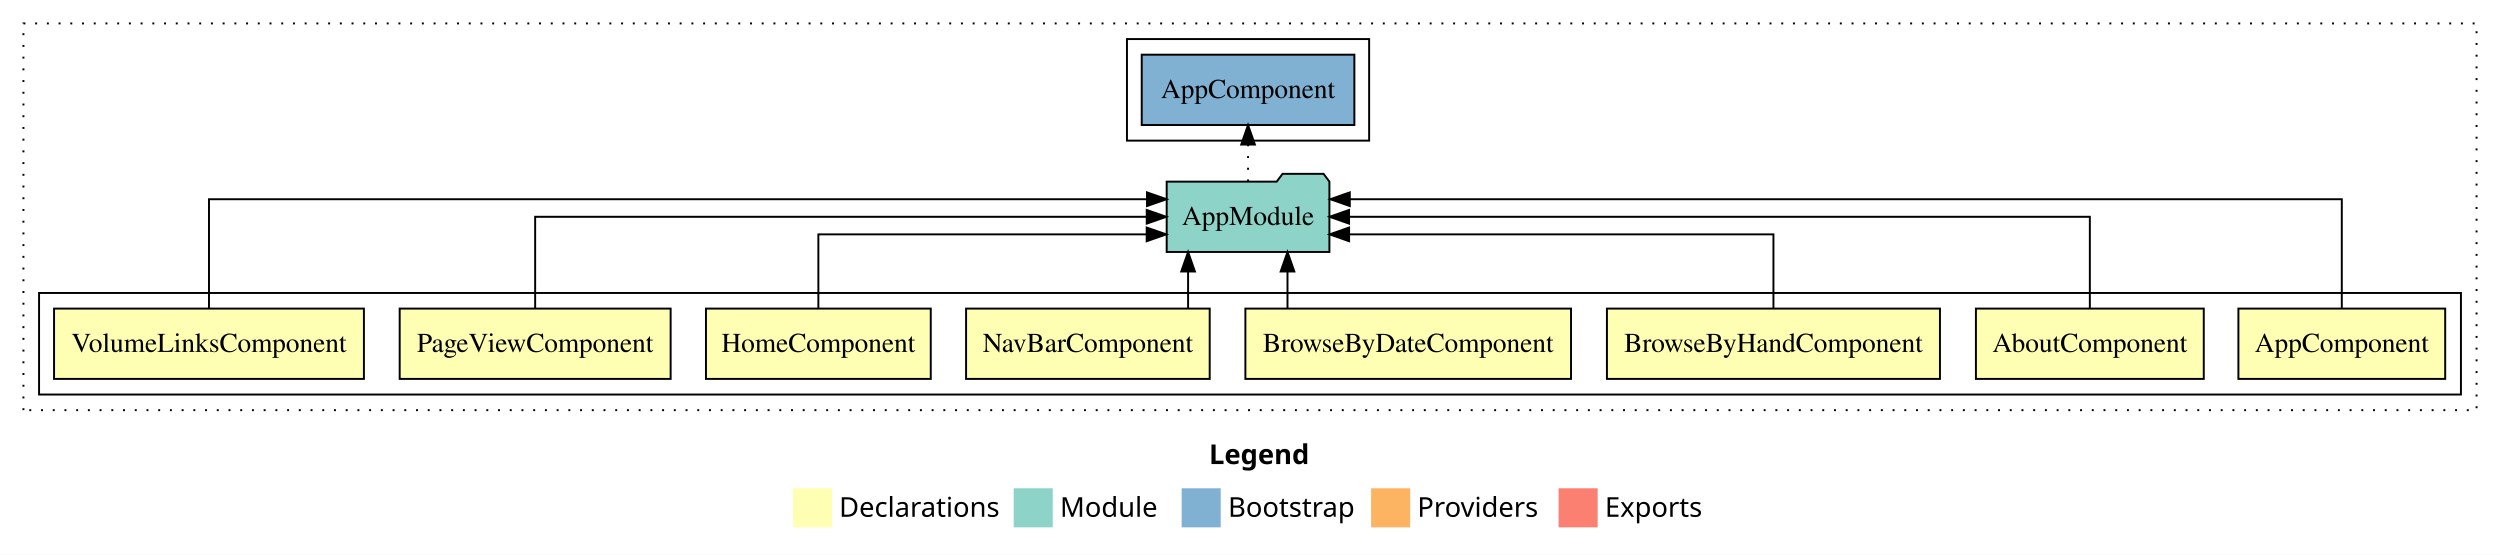
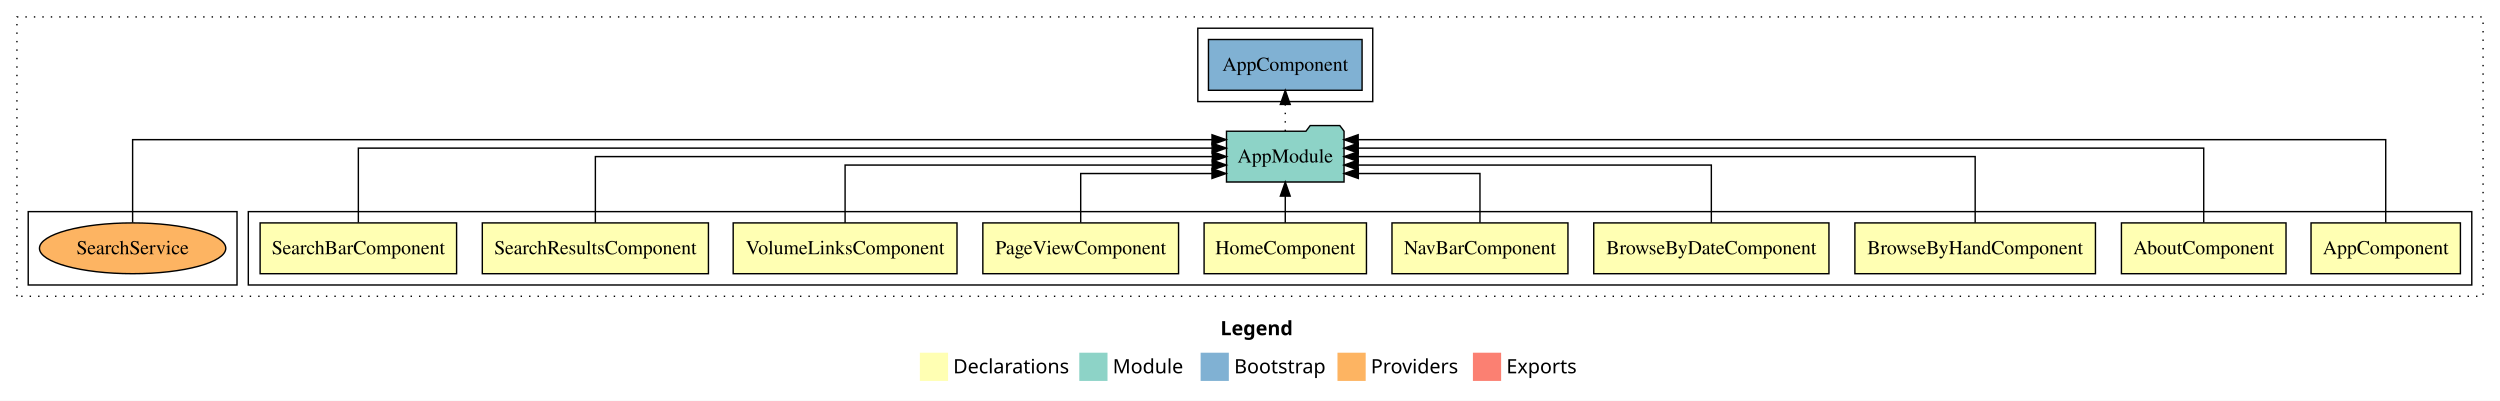
- <svg xmlns="http://www.w3.org/2000/svg" width="1280pt" height="284pt" viewBox="0.00 0.00 1280.00 284.00">
+ <svg xmlns="http://www.w3.org/2000/svg" width="1772pt" height="284pt" viewBox="0.00 0.00 1772.00 284.00">
  <g id="graph0" class="graph" transform="scale(1 1) rotate(0) translate(4 280)">
-     <polygon fill="#ffffff" stroke="transparent" points="-4,4 -4,-280 1276,-280 1276,4 -4,4" />
-     <text text-anchor="start" x="615.009" y="-42.4" font-family="sans-serif" font-weight="bold" font-size="14.00" fill="#000000">Legend</text>
-     <polygon fill="#ffffb3" stroke="transparent" points="402,-10 402,-30 422,-30 422,-10 402,-10" />
-     <text text-anchor="start" x="425.629" y="-15.4" font-family="sans-serif" font-size="14.00" fill="#000000">  Declarations</text>
-     <polygon fill="#8dd3c7" stroke="transparent" points="515,-10 515,-30 535,-30 535,-10 515,-10" />
-     <text text-anchor="start" x="538.725" y="-15.4" font-family="sans-serif" font-size="14.00" fill="#000000">  Module</text>
-     <polygon fill="#80b1d3" stroke="transparent" points="601,-10 601,-30 621,-30 621,-10 601,-10" />
-     <text text-anchor="start" x="624.781" y="-15.4" font-family="sans-serif" font-size="14.00" fill="#000000">  Bootstrap</text>
-     <polygon fill="#fdb462" stroke="transparent" points="698,-10 698,-30 718,-30 718,-10 698,-10" />
-     <text text-anchor="start" x="721.673" y="-15.4" font-family="sans-serif" font-size="14.00" fill="#000000">  Providers</text>
-     <polygon fill="#fb8072" stroke="transparent" points="794,-10 794,-30 814,-30 814,-10 794,-10" />
-     <text text-anchor="start" x="817.726" y="-15.4" font-family="sans-serif" font-size="14.00" fill="#000000">  Exports</text>
+     <polygon fill="#ffffff" stroke="transparent" points="-4,4 -4,-280 1768,-280 1768,4 -4,4" />
+     <text text-anchor="start" x="861.009" y="-42.4" font-family="sans-serif" font-weight="bold" font-size="14.00" fill="#000000">Legend</text>
+     <polygon fill="#ffffb3" stroke="transparent" points="648,-10 648,-30 668,-30 668,-10 648,-10" />
+     <text text-anchor="start" x="671.629" y="-15.4" font-family="sans-serif" font-size="14.00" fill="#000000">  Declarations</text>
+     <polygon fill="#8dd3c7" stroke="transparent" points="761,-10 761,-30 781,-30 781,-10 761,-10" />
+     <text text-anchor="start" x="784.725" y="-15.4" font-family="sans-serif" font-size="14.00" fill="#000000">  Module</text>
+     <polygon fill="#80b1d3" stroke="transparent" points="847,-10 847,-30 867,-30 867,-10 847,-10" />
+     <text text-anchor="start" x="870.781" y="-15.4" font-family="sans-serif" font-size="14.00" fill="#000000">  Bootstrap</text>
+     <polygon fill="#fdb462" stroke="transparent" points="944,-10 944,-30 964,-30 964,-10 944,-10" />
+     <text text-anchor="start" x="967.673" y="-15.4" font-family="sans-serif" font-size="14.00" fill="#000000">  Providers</text>
+     <polygon fill="#fb8072" stroke="transparent" points="1040,-10 1040,-30 1060,-30 1060,-10 1040,-10" />
+     <text text-anchor="start" x="1063.726" y="-15.4" font-family="sans-serif" font-size="14.00" fill="#000000">  Exports</text>
    <g id="clust1" class="cluster">
-       <polygon fill="none" stroke="#000000" stroke-dasharray="1,5" points="8,-70 8,-268 1264,-268 1264,-70 8,-70" />
+       <polygon fill="none" stroke="#000000" stroke-dasharray="1,5" points="8,-70 8,-268 1756,-268 1756,-70 8,-70" />
    </g>
    <g id="clust2" class="cluster">
-       <polygon fill="none" stroke="#000000" points="16,-78 16,-130 1256,-130 1256,-78 16,-78" />
+       <polygon fill="none" stroke="#000000" points="172,-78 172,-130 1748,-130 1748,-78 172,-78" />
    </g>
-     <g id="clust13" class="cluster">
-       <polygon fill="none" stroke="#000000" points="573,-208 573,-260 697,-260 697,-208 573,-208" />
+     <g id="clust15" class="cluster">
+       <polygon fill="none" stroke="#000000" points="845,-208 845,-260 969,-260 969,-208 845,-208" />
+     </g>
+     <g id="clust16" class="cluster">
+       <polygon fill="none" stroke="#000000" points="16,-78 16,-130 164,-130 164,-78 16,-78" />
    </g>
    <g id="node1" class="node">
-       <polygon fill="#ffffb3" stroke="#000000" points="1247.94,-122 1142.06,-122 1142.06,-86 1247.94,-86 1247.94,-122" />
-       <text text-anchor="middle" x="1195" y="-99.8" font-family="Times,serif" font-size="14.00" fill="#000000">AppComponent</text>
+       <polygon fill="#ffffb3" stroke="#000000" points="1739.94,-122 1634.06,-122 1634.06,-86 1739.94,-86 1739.94,-122" />
+       <text text-anchor="middle" x="1687" y="-99.8" font-family="Times,serif" font-size="14.00" fill="#000000">AppComponent</text>
+     </g>
+     <g id="node11" class="node">
+       <polygon fill="#8dd3c7" stroke="#000000" points="948.657,-187 945.657,-191 924.657,-191 921.657,-187 865.343,-187 865.343,-151 948.657,-151 948.657,-187" />
+       <text text-anchor="middle" x="907" y="-164.8" font-family="Times,serif" font-size="14.00" fill="#000000">AppModule</text>
+     </g>
+     <g id="edge1" class="edge">
+       <path fill="none" stroke="#000000" d="M1687,-122.248C1687,-145.018 1687,-181 1687,-181 1687,-181 958.66,-181 958.66,-181" />
+       <polygon fill="#000000" stroke="#000000" points="958.66,-177.5 948.66,-181 958.66,-184.5 958.66,-177.5" />
+     </g>
+     <g id="node2" class="node">
+       <polygon fill="#ffffb3" stroke="#000000" points="1616.33,-122 1499.67,-122 1499.67,-86 1616.33,-86 1616.33,-122" />
+       <text text-anchor="middle" x="1558" y="-99.8" font-family="Times,serif" font-size="14.00" fill="#000000">AboutComponent</text>
+     </g>
+     <g id="edge2" class="edge">
+       <path fill="none" stroke="#000000" d="M1558,-122.284C1558,-143.321 1558,-175 1558,-175 1558,-175 958.713,-175 958.713,-175" />
+       <polygon fill="#000000" stroke="#000000" points="958.713,-171.5 948.713,-175 958.713,-178.5 958.713,-171.5" />
+     </g>
+     <g id="node3" class="node">
+       <polygon fill="#ffffb3" stroke="#000000" points="1481.253,-122 1310.747,-122 1310.747,-86 1481.253,-86 1481.253,-122" />
+       <text text-anchor="middle" x="1396" y="-99.8" font-family="Times,serif" font-size="14.00" fill="#000000">BrowseByHandComponent</text>
+     </g>
+     <g id="edge3" class="edge">
+       <path fill="none" stroke="#000000" d="M1396,-122.106C1396,-141.339 1396,-169 1396,-169 1396,-169 958.692,-169 958.692,-169" />
+       <polygon fill="#000000" stroke="#000000" points="958.692,-165.5 948.692,-169 958.692,-172.5 958.692,-165.5" />
+     </g>
+     <g id="node4" class="node">
+       <polygon fill="#ffffb3" stroke="#000000" points="1292.359,-122 1125.641,-122 1125.641,-86 1292.359,-86 1292.359,-122" />
+       <text text-anchor="middle" x="1209" y="-99.8" font-family="Times,serif" font-size="14.00" fill="#000000">BrowseByDateComponent</text>
+     </g>
+     <g id="edge4" class="edge">
+       <path fill="none" stroke="#000000" d="M1209,-122.022C1209,-139.373 1209,-163 1209,-163 1209,-163 958.675,-163 958.675,-163" />
+       <polygon fill="#000000" stroke="#000000" points="958.675,-159.5 948.675,-163 958.675,-166.5 958.675,-159.5" />
+     </g>
+     <g id="node5" class="node">
+       <polygon fill="#ffffb3" stroke="#000000" points="1107.366,-122 982.635,-122 982.635,-86 1107.366,-86 1107.366,-122" />
+       <text text-anchor="middle" x="1045" y="-99.8" font-family="Times,serif" font-size="14.00" fill="#000000">NavBarComponent</text>
+     </g>
+     <g id="edge5" class="edge">
+       <path fill="none" stroke="#000000" d="M1045,-122.24C1045,-137.571 1045,-157 1045,-157 1045,-157 958.779,-157 958.779,-157" />
+       <polygon fill="#000000" stroke="#000000" points="958.779,-153.5 948.779,-157 958.779,-160.5 958.779,-153.5" />
+     </g>
+     <g id="node6" class="node">
+       <polygon fill="#ffffb3" stroke="#000000" points="964.545,-122 849.455,-122 849.455,-86 964.545,-86 964.545,-122" />
+       <text text-anchor="middle" x="907" y="-99.8" font-family="Times,serif" font-size="14.00" fill="#000000">HomeComponent</text>
+     </g>
+     <g id="edge6" class="edge">
+       <path fill="none" stroke="#000000" d="M907,-122.106C907,-122.106 907,-140.991 907,-140.991" />
+       <polygon fill="#000000" stroke="#000000" points="903.5,-140.991 907,-150.991 910.5,-140.991 903.5,-140.991" />
+     </g>
+     <g id="node7" class="node">
+       <polygon fill="#ffffb3" stroke="#000000" points="831.363,-122 692.637,-122 692.637,-86 831.363,-86 831.363,-122" />
+       <text text-anchor="middle" x="762" y="-99.8" font-family="Times,serif" font-size="14.00" fill="#000000">PageViewComponent</text>
+     </g>
+     <g id="edge7" class="edge">
+       <path fill="none" stroke="#000000" d="M762,-122.24C762,-137.571 762,-157 762,-157 762,-157 855.06,-157 855.06,-157" />
+       <polygon fill="#000000" stroke="#000000" points="855.06,-160.5 865.06,-157 855.06,-153.5 855.06,-160.5" />
+     </g>
+     <g id="node8" class="node">
+       <polygon fill="#ffffb3" stroke="#000000" points="674.323,-122 515.677,-122 515.677,-86 674.323,-86 674.323,-122" />
+       <text text-anchor="middle" x="595" y="-99.8" font-family="Times,serif" font-size="14.00" fill="#000000">VolumeLinksComponent</text>
+     </g>
+     <g id="edge8" class="edge">
+       <path fill="none" stroke="#000000" d="M595,-122.022C595,-139.373 595,-163 595,-163 595,-163 855.246,-163 855.246,-163" />
+       <polygon fill="#000000" stroke="#000000" points="855.246,-166.5 865.246,-163 855.246,-159.5 855.246,-166.5" />
    </g>
    <g id="node9" class="node">
-       <polygon fill="#8dd3c7" stroke="#000000" points="676.657,-187 673.657,-191 652.657,-191 649.657,-187 593.343,-187 593.343,-151 676.657,-151 676.657,-187" />
-       <text text-anchor="middle" x="635" y="-164.8" font-family="Times,serif" font-size="14.00" fill="#000000">AppModule</text>
+       <polygon fill="#ffffb3" stroke="#000000" points="498.141,-122 337.859,-122 337.859,-86 498.141,-86 498.141,-122" />
+       <text text-anchor="middle" x="418" y="-99.8" font-family="Times,serif" font-size="14.00" fill="#000000">SearchResultsComponent</text>
    </g>
-     <g id="edge1" class="edge">
-       <path fill="none" stroke="#000000" d="M1195,-122.292C1195,-144.206 1195,-178 1195,-178 1195,-178 687.091,-178 687.091,-178" />
-       <polygon fill="#000000" stroke="#000000" points="687.091,-174.5 677.091,-178 687.091,-181.5 687.091,-174.5" />
-     </g>
-     <g id="node2" class="node">
-       <polygon fill="#ffffb3" stroke="#000000" points="1124.33,-122 1007.67,-122 1007.67,-86 1124.33,-86 1124.33,-122" />
-       <text text-anchor="middle" x="1066" y="-99.8" font-family="Times,serif" font-size="14.00" fill="#000000">AboutComponent</text>
-     </g>
-     <g id="edge2" class="edge">
-       <path fill="none" stroke="#000000" d="M1066,-122.106C1066,-141.339 1066,-169 1066,-169 1066,-169 686.718,-169 686.718,-169" />
-       <polygon fill="#000000" stroke="#000000" points="686.718,-165.5 676.718,-169 686.718,-172.5 686.718,-165.5" />
-     </g>
-     <g id="node3" class="node">
-       <polygon fill="#ffffb3" stroke="#000000" points="989.253,-122 818.747,-122 818.747,-86 989.253,-86 989.253,-122" />
-       <text text-anchor="middle" x="904" y="-99.8" font-family="Times,serif" font-size="14.00" fill="#000000">BrowseByHandComponent</text>
-     </g>
-     <g id="edge3" class="edge">
-       <path fill="none" stroke="#000000" d="M904,-122.027C904,-138.398 904,-160 904,-160 904,-160 686.736,-160 686.736,-160" />
-       <polygon fill="#000000" stroke="#000000" points="686.736,-156.5 676.736,-160 686.736,-163.5 686.736,-156.5" />
-     </g>
-     <g id="node4" class="node">
-       <polygon fill="#ffffb3" stroke="#000000" points="800.359,-122 633.641,-122 633.641,-86 800.359,-86 800.359,-122" />
-       <text text-anchor="middle" x="717" y="-99.8" font-family="Times,serif" font-size="14.00" fill="#000000">BrowseByDateComponent</text>
-     </g>
-     <g id="edge4" class="edge">
-       <path fill="none" stroke="#000000" d="M655.199,-122.106C655.199,-122.106 655.199,-140.991 655.199,-140.991" />
-       <polygon fill="#000000" stroke="#000000" points="651.7,-140.991 655.199,-150.991 658.7,-140.991 651.7,-140.991" />
-     </g>
-     <g id="node5" class="node">
-       <polygon fill="#ffffb3" stroke="#000000" points="615.365,-122 490.635,-122 490.635,-86 615.365,-86 615.365,-122" />
-       <text text-anchor="middle" x="553" y="-99.8" font-family="Times,serif" font-size="14.00" fill="#000000">NavBarComponent</text>
-     </g>
-     <g id="edge5" class="edge">
-       <path fill="none" stroke="#000000" d="M604.302,-122.106C604.302,-122.106 604.302,-140.991 604.302,-140.991" />
-       <polygon fill="#000000" stroke="#000000" points="600.802,-140.991 604.302,-150.991 607.802,-140.991 600.802,-140.991" />
-     </g>
-     <g id="node6" class="node">
-       <polygon fill="#ffffb3" stroke="#000000" points="472.545,-122 357.455,-122 357.455,-86 472.545,-86 472.545,-122" />
-       <text text-anchor="middle" x="415" y="-99.8" font-family="Times,serif" font-size="14.00" fill="#000000">HomeComponent</text>
-     </g>
-     <g id="edge6" class="edge">
-       <path fill="none" stroke="#000000" d="M415,-122.027C415,-138.398 415,-160 415,-160 415,-160 583.102,-160 583.102,-160" />
-       <polygon fill="#000000" stroke="#000000" points="583.102,-163.5 593.102,-160 583.102,-156.5 583.102,-163.5" />
-     </g>
-     <g id="node7" class="node">
-       <polygon fill="#ffffb3" stroke="#000000" points="339.363,-122 200.637,-122 200.637,-86 339.363,-86 339.363,-122" />
-       <text text-anchor="middle" x="270" y="-99.8" font-family="Times,serif" font-size="14.00" fill="#000000">PageViewComponent</text>
-     </g>
-     <g id="edge7" class="edge">
-       <path fill="none" stroke="#000000" d="M270,-122.106C270,-141.339 270,-169 270,-169 270,-169 583.13,-169 583.13,-169" />
-       <polygon fill="#000000" stroke="#000000" points="583.13,-172.5 593.13,-169 583.13,-165.5 583.13,-172.5" />
-     </g>
-     <g id="node8" class="node">
-       <polygon fill="#ffffb3" stroke="#000000" points="182.323,-122 23.677,-122 23.677,-86 182.323,-86 182.323,-122" />
-       <text text-anchor="middle" x="103" y="-99.8" font-family="Times,serif" font-size="14.00" fill="#000000">VolumeLinksComponent</text>
-     </g>
-     <g id="edge8" class="edge">
-       <path fill="none" stroke="#000000" d="M103,-122.292C103,-144.206 103,-178 103,-178 103,-178 583.255,-178 583.255,-178" />
-       <polygon fill="#000000" stroke="#000000" points="583.255,-181.5 593.255,-178 583.255,-174.5 583.255,-181.5" />
+     <g id="edge9" class="edge">
+       <path fill="none" stroke="#000000" d="M418,-122.106C418,-141.339 418,-169 418,-169 418,-169 855.308,-169 855.308,-169" />
+       <polygon fill="#000000" stroke="#000000" points="855.308,-172.5 865.308,-169 855.308,-165.5 855.308,-172.5" />
    </g>
    <g id="node10" class="node">
-       <polygon fill="#80b1d3" stroke="#000000" points="689.439,-252 580.561,-252 580.561,-216 689.439,-216 689.439,-252" />
-       <text text-anchor="middle" x="635" y="-229.8" font-family="Times,serif" font-size="14.00" fill="#000000">AppComponent </text>
+       <polygon fill="#ffffb3" stroke="#000000" points="319.632,-122 180.368,-122 180.368,-86 319.632,-86 319.632,-122" />
+       <text text-anchor="middle" x="250" y="-99.8" font-family="Times,serif" font-size="14.00" fill="#000000">SearchBarComponent</text>
    </g>
-     <g id="edge9" class="edge">
-       <path fill="none" stroke="#000000" stroke-dasharray="1,5" d="M635,-187.106C635,-187.106 635,-205.991 635,-205.991" />
-       <polygon fill="#000000" stroke="#000000" points="631.5,-205.991 635,-215.991 638.5,-205.991 631.5,-205.991" />
+     <g id="edge10" class="edge">
+       <path fill="none" stroke="#000000" d="M250,-122.284C250,-143.321 250,-175 250,-175 250,-175 855.153,-175 855.153,-175" />
+       <polygon fill="#000000" stroke="#000000" points="855.153,-178.5 865.153,-175 855.153,-171.5 855.153,-178.5" />
+     </g>
+     <g id="node12" class="node">
+       <polygon fill="#80b1d3" stroke="#000000" points="961.439,-252 852.561,-252 852.561,-216 961.439,-216 961.439,-252" />
+       <text text-anchor="middle" x="907" y="-229.8" font-family="Times,serif" font-size="14.00" fill="#000000">AppComponent </text>
+     </g>
+     <g id="edge11" class="edge">
+       <path fill="none" stroke="#000000" stroke-dasharray="1,5" d="M907,-187.106C907,-187.106 907,-205.991 907,-205.991" />
+       <polygon fill="#000000" stroke="#000000" points="903.5,-205.991 907,-215.991 910.5,-205.991 903.5,-205.991" />
+     </g>
+     <g id="node13" class="node">
+       <ellipse fill="#fdb462" stroke="#000000" cx="90" cy="-104" rx="66.028" ry="18" />
+       <text text-anchor="middle" x="90" y="-99.8" font-family="Times,serif" font-size="14.00" fill="#000000">SearchService</text>
+     </g>
+     <g id="edge12" class="edge">
+       <path fill="none" stroke="#000000" d="M90,-122.248C90,-145.018 90,-181 90,-181 90,-181 855.079,-181 855.079,-181" />
+       <polygon fill="#000000" stroke="#000000" points="855.079,-184.5 865.079,-181 855.079,-177.5 855.079,-184.5" />
    </g>
  </g>
</svg>
